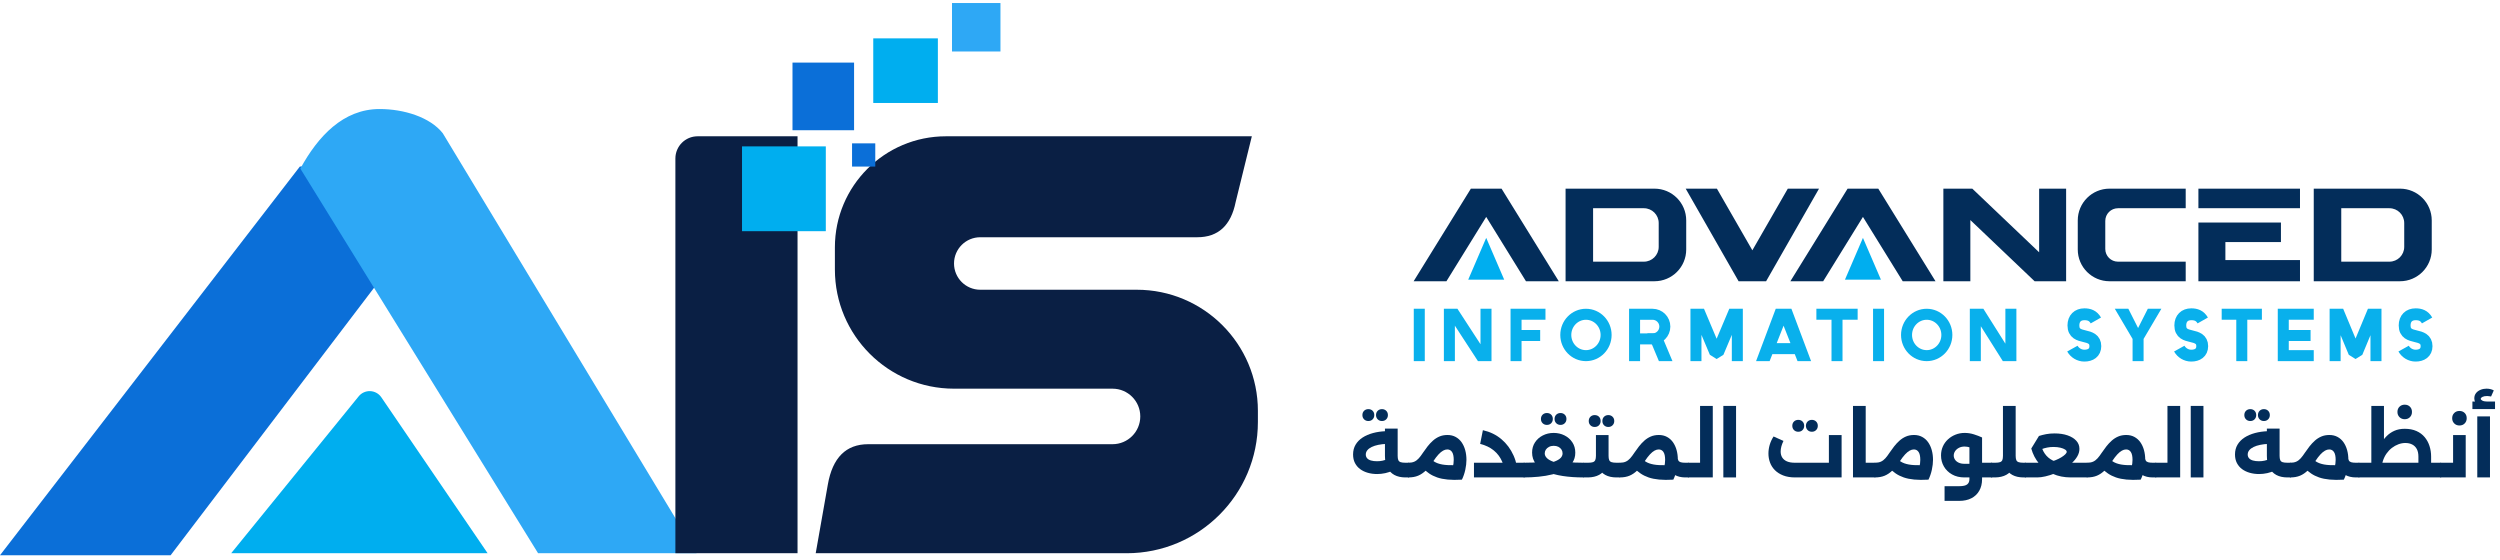
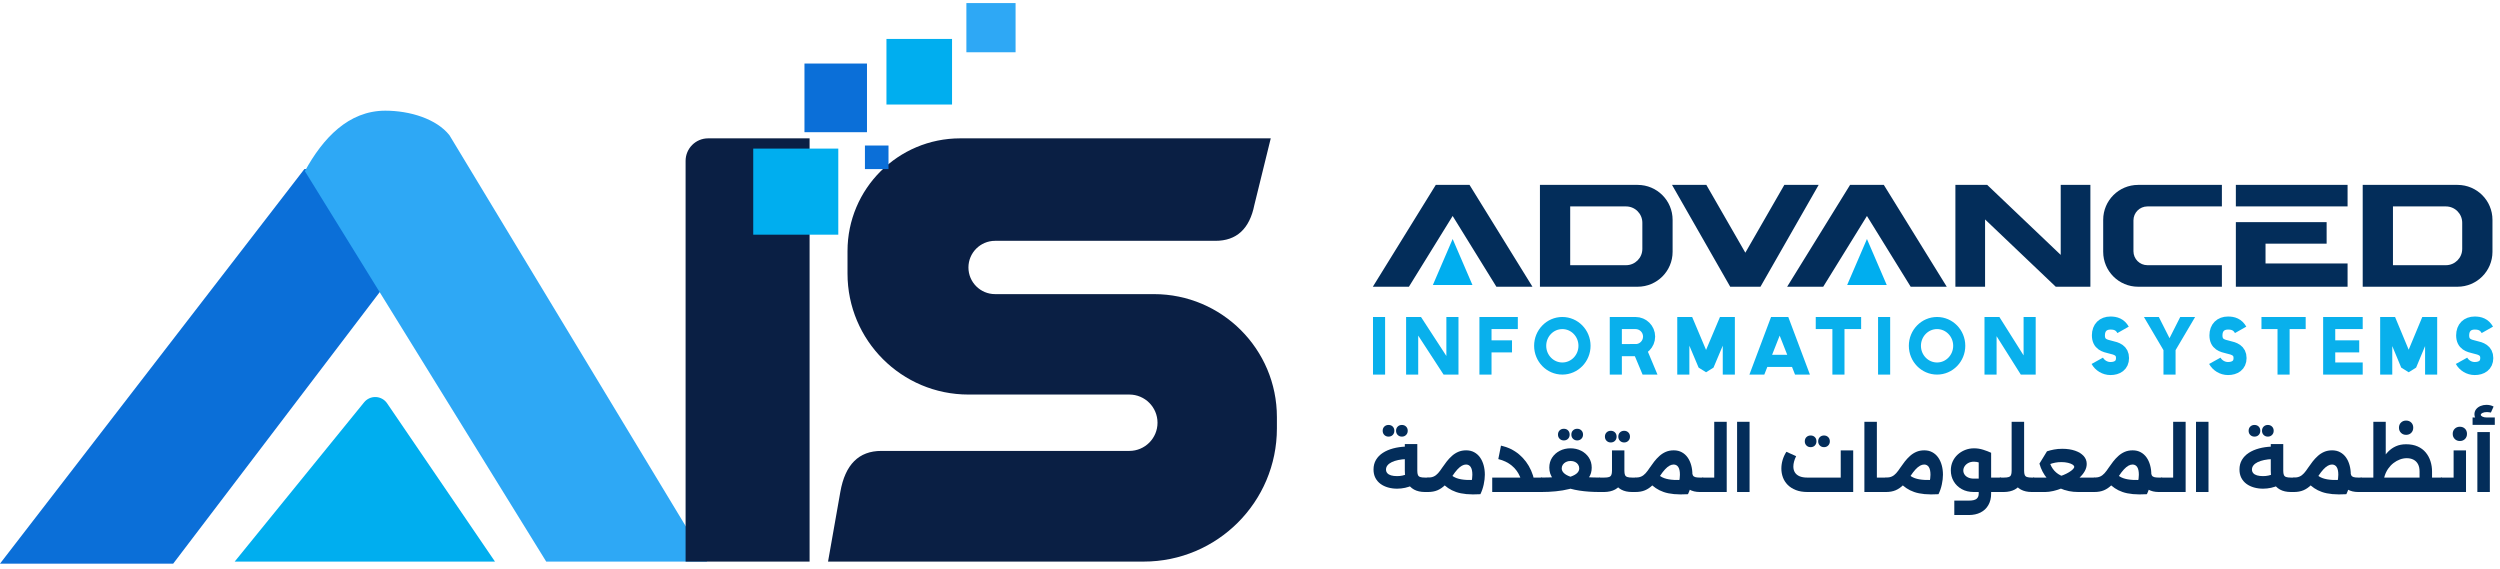
- <svg xmlns="http://www.w3.org/2000/svg" viewBox="0 0 987.4 221.0">
+ <svg xmlns="http://www.w3.org/2000/svg" viewBox="0 0 972.7 221.0">
  <g transform="translate(0 0.00)">
    <g transform="scale(0.39873) translate(-70 -40)">
      <path d="M70 590 L367 205 L480 200 L497.6 250 L239 590 Z" fill="#0B6FD8" />
      <path d="M299 588 L425.2 432.7 A14 14 0 0 1 447.7 433.5 L553 588 Z" fill="#00AEEF" />
      <path d="M367.5 207 C385 175 410 148 446 148 C470 148 496 156 508.6 172 L760 588 L603 588 Z" fill="#2EA8F5" />
      <path d="M739 197 A22 22 0 0 1 761 175 L860 175 L860 588 L739 588 Z" fill="#0A1F44" />
      <path d="M1007 175 L1310 175 L1294 240 Q1287 275 1256 275 L1041 275 A26 26 0 0 0 1041 327 L1196 327 A120 120 0 0 1 1316 447 L1316 458 A130 130 0 0 1 1186 588 L878 588 L890 520 Q897 480 930 480 L1172 480 A27.5 27.5 0 0 0 1172 425 L1015 425 A118 118 0 0 1 897 307 L897 285 A110 110 0 0 1 1007 175 Z" fill="#0A1F44" />
      <rect x="805" y="185" width="83" height="84" fill="#00AEEF" />
      <rect x="855" y="102" width="61" height="67" fill="#0B6FD8" />
      <rect x="935" y="78" width="64" height="64" fill="#00AEEF" />
      <rect x="1013" y="43" width="48" height="48" fill="#2EA8F5" />
      <rect x="914" y="182" width="23" height="23" fill="#0B6FD8" />
    </g>
-     <g transform="translate(534.41 74.51) scale(0.41796) translate(-29.19 -27.0)">
+     <g transform="translate(534.41 71.94) scale(0.45279) translate(-87.0 -27.0)">
      <path fill-rule="evenodd" d="M140.5 27 L169.5 27 L223.57 114.5 L192.57 114.5 L155 53.7 L117.42 114.5 L86.42 114.5 Z M230 27 L314 27 A30 30 0 0 1 344 57 L344 84.5 A30 30 0 0 1 314 114.5 L230 114.5 Z M256 45.5 L304 45.5 A14 14 0 0 1 318 59.5 L318 82 A14 14 0 0 1 304 96 L256 96 Z M343.5 27 L373 27 L406.5 85.26 L440 27 L469.5 27 L419.5 114.5 L393.5 114.5 Z M496.5 27 L525.5 27 L579.58 114.5 L548.58 114.5 L511 53.7 L473.43 114.5 L442.43 114.5 Z M587 27 L614.35 27 L677.5 87.14 L677.5 27 L703 27 L703 114.5 L673.23 114.5 L612.5 56.67 L612.5 114.5 L587 114.5 Z M816 27 L744 27 A30 30 0 0 0 714 57 L714 84.5 A30 30 0 0 0 744 114.5 L816 114.5 L816 96 L752 96 A12 12 0 0 1 740 84 L740 57.5 A12 12 0 0 1 752 45.5 L816 45.5 Z M828 27 L924 27 L924 45.5 L828 45.5 Z M828 59 L906 59 L906 77.5 L853.5 77.5 L853.5 94.5 L924 94.5 L924 114.5 L828 114.5 Z M937 27 L1018.5 27 A30 30 0 0 1 1048.5 57 L1048.5 84.5 A30 30 0 0 1 1018.5 114.5 L937 114.5 Z M963 45.5 L1008.5 45.5 A14 14 0 0 1 1022.5 59.5 L1022.5 82 A14 14 0 0 1 1008.5 96 L963 96 Z" fill="#032D5A" />
      <path d="M155 73.5 L172 113 L138 113 Z M511 73.5 L528 113 L494 113 Z" fill="#00AEEF" />
      <path d="M86.55 140.5 L96.95 140.5 L96.95 190 L86.55 190 Z M115 140.5 L125.4 140.5 L125.4 190 L115 190 Z M149.6 140.5 L160 140.5 L160 190 L149.6 190 Z M115 140.5 L127.8 140.5 L160 190 L147.2 190 Z M178 140.5 L188.4 140.5 L188.4 190 L178 190 Z M178 140.5 L211 140.5 L211 150.9 L178 150.9 Z M178 160.55 L206 160.55 L206 170.95 L178 170.95 Z M307.22 163.8 L320.02 163.8 L331 190 L318.2 190 Z M348 140.5 L358.4 140.5 L358.4 190 L348 190 Z M387.1 140.5 L397.5 140.5 L397.5 190 L387.1 190 Z M348 140.5 L360.8 140.5 L379.15 184 L366.35 184 Z M384.7 140.5 L397.5 140.5 L379.15 184 L366.35 184 Z M366.35 184 L379.15 184 L372.75 188 Z M428.6 140.5 L443.4 140.5 L462 190 L449.2 190 L436 156.5 L422.8 190 L410 190 Z M420.39 173 L451.61 173 L455.52 183.4 L416.48 183.4 Z M467 140.5 L506 140.5 L506 150.9 L467 150.9 Z M481.3 140.5 L491.7 140.5 L491.7 190 L481.3 190 Z M520.55 140.5 L530.95 140.5 L530.95 190 L520.55 190 Z M612 140.5 L622.4 140.5 L622.4 190 L612 190 Z M645.6 140.5 L656 140.5 L656 190 L645.6 190 Z M612 140.5 L624.8 140.5 L656 190 L643.2 190 Z M749 140.5 L761.8 140.5 L776.2 169 L765.8 169 Z M780.2 140.5 L793 140.5 L776.2 169 L765.8 169 Z M765.8 166 L776.2 166 L776.2 190 L765.8 190 Z M850 140.5 L888 140.5 L888 150.9 L850 150.9 Z M863.8 140.5 L874.2 140.5 L874.2 190 L863.8 190 Z M903 140.5 L913.4 140.5 L913.4 190 L903 190 Z M903 140.5 L937 140.5 L937 150.9 L903 150.9 Z M903 160.55 L934 160.55 L934 170.95 L903 170.95 Z M903 179.6 L937 179.6 L937 190 L903 190 Z M952 140.5 L962.4 140.5 L962.4 190 L952 190 Z M990.6 140.5 L1001 140.5 L1001 190 L990.6 190 Z M952 140.5 L964.8 140.5 L982.9 184 L970.1 184 Z M988.2 140.5 L1001 140.5 L982.9 184 L970.1 184 Z M970.1 184 L982.9 184 L976.5 188 Z" fill="#09B0EC" />
      <g fill="none" stroke="#09B0EC" stroke-width="10.4">
        <ellipse cx="249.25" cy="165.25" rx="19.05" ry="19.55" />
        <path d="M295.2 190 L295.2 145.7 L312.15 145.7 A11.65 11.65 0 0 1 312.15 169 L295.2 169" />
        <ellipse cx="571.25" cy="165.25" rx="19.05" ry="19.55" />
        <path d="M731.1 151.56 C728.44 146.87 724.59 145.7 720.25 145.7 C713.98 145.7 709.89 149.61 709.89 156.26 C709.89 164.08 715.43 165.25 720.25 166.42 C725.55 167.6 730.61 169.16 730.61 175.81 C730.61 182.06 726.03 184.8 720.25 184.8 C715.43 184.8 711.09 182.06 708.92 178.15" stroke-width="11.2" />
        <path d="M832.1 151.56 C829.44 146.87 825.59 145.7 821.25 145.7 C814.98 145.7 810.89 149.61 810.89 156.26 C810.89 164.08 816.43 165.25 821.25 166.42 C826.55 167.6 831.61 169.16 831.61 175.81 C831.61 182.06 827.03 184.8 821.25 184.8 C816.43 184.8 812.09 182.06 809.92 178.15" stroke-width="11.2" />
        <path d="M1044.1 151.56 C1041.44 146.87 1037.59 145.7 1033.25 145.7 C1026.98 145.7 1022.89 149.61 1022.89 156.26 C1022.89 164.08 1028.43 165.25 1033.25 166.42 C1038.55 167.6 1043.61 169.16 1043.61 175.81 C1043.61 182.06 1039.03 184.8 1033.25 184.8 C1028.43 184.8 1024.09 182.06 1021.92 178.15" stroke-width="11.2" />
      </g>
-       <g fill="#032D5A" transform="translate(29.190 216.000) scale(0.78033) translate(-104.000 -78.500)">
+       <g fill="#032D5A" transform="translate(87.000 216.000) scale(0.69673) translate(-104.000 -78.500)">
        <path d="M 24.828 -3.078 C 21.879 -3.078 19.078 -3.453 16.422 -4.203 C 13.773 -4.953 11.453 -6.062 9.453 -7.531 C 7.453 -9.008 5.875 -10.859 4.719 -13.078 C 3.57 -15.305 3 -17.895 3 -20.844 C 3 -24.195 3.758 -27.16 5.281 -29.734 C 6.812 -32.305 8.926 -34.469 11.625 -36.219 C 14.32 -37.969 17.484 -39.332 21.109 -40.312 C 24.734 -41.289 28.645 -41.852 32.844 -42 L 33.297 -30.453 C 30.598 -30.348 28.109 -30.055 25.828 -29.578 C 23.555 -29.109 21.57 -28.461 19.875 -27.641 C 18.176 -26.816 16.863 -25.828 15.938 -24.672 C 15.008 -23.523 14.547 -22.227 14.547 -20.781 C 14.547 -19.477 14.945 -18.363 15.75 -17.438 C 16.551 -16.508 17.723 -15.82 19.266 -15.375 C 20.816 -14.926 22.645 -14.703 24.75 -14.703 C 26.551 -14.703 28.238 -14.875 29.812 -15.219 C 31.383 -15.57 32.875 -16.07 34.281 -16.719 L 39.297 -6.297 C 37.098 -5.242 34.75 -4.441 32.25 -3.891 C 29.75 -3.348 27.273 -3.078 24.828 -3.078 Z M 50.625 0 C 46.625 0 43.234 -0.758 40.453 -2.281 C 37.68 -3.812 35.57 -6.035 34.125 -8.953 C 32.676 -11.879 31.953 -15.422 31.953 -19.578 L 31.953 -44.328 L 43.5 -44.328 L 43.5 -19.578 C 43.5 -17.973 43.688 -16.707 44.062 -15.781 C 44.438 -14.863 45.133 -14.227 46.156 -13.875 C 47.188 -13.52 48.676 -13.344 50.625 -13.344 L 53.406 -13.344 L 53.406 0 Z M 53.406 0 L 53.406 -13.344 C 53.852 -13.344 54.211 -12.742 54.484 -11.547 C 54.766 -10.348 54.906 -8.75 54.906 -6.75 C 54.906 -4.695 54.766 -3.055 54.484 -1.828 C 54.211 -0.609 53.852 0 53.406 0 Z M 29.25 -51.234 C 27.695 -51.234 26.406 -51.742 25.375 -52.766 C 24.352 -53.785 23.844 -55.07 23.844 -56.625 C 23.844 -58.227 24.352 -59.531 25.375 -60.531 C 26.406 -61.531 27.695 -62.031 29.25 -62.031 C 30.789 -62.031 32.07 -61.531 33.094 -60.531 C 34.125 -59.531 34.641 -58.227 34.641 -56.625 C 34.641 -55.07 34.125 -53.785 33.094 -52.766 C 32.07 -51.742 30.789 -51.234 29.25 -51.234 Z M 16.875 -51.234 C 15.32 -51.234 14.031 -51.742 13 -52.766 C 11.977 -53.785 11.469 -55.07 11.469 -56.625 C 11.469 -58.227 11.977 -59.531 13 -60.531 C 14.031 -61.531 15.32 -62.031 16.875 -62.031 C 18.469 -62.031 19.766 -61.531 20.766 -60.531 C 21.766 -59.531 22.266 -58.227 22.266 -56.625 C 22.266 -55.07 21.766 -53.785 20.766 -52.766 C 19.766 -51.742 18.469 -51.234 16.875 -51.234 Z M 16.875 -51.234 " transform="translate(100.000 186.000) scale(1.33333)" />
        <path d="M 0 0 L 0 -13.344 C 2.102 -13.344 3.891 -13.664 5.359 -14.312 C 6.836 -14.969 8.203 -15.992 9.453 -17.391 C 10.703 -18.797 12 -20.523 13.344 -22.578 C 14.594 -24.422 15.941 -26.281 17.391 -28.156 C 18.848 -30.031 20.453 -31.754 22.203 -33.328 C 23.953 -34.91 25.91 -36.176 28.078 -37.125 C 30.254 -38.07 32.719 -38.547 35.469 -38.547 C 38.27 -38.547 40.742 -37.957 42.891 -36.781 C 45.047 -35.613 46.848 -34.004 48.297 -31.953 C 49.742 -29.898 50.844 -27.508 51.594 -24.781 C 52.344 -22.062 52.719 -19.125 52.719 -15.969 C 52.719 -13.176 52.367 -10.164 51.672 -6.938 C 50.973 -3.707 49.945 -0.719 48.594 2.031 L 37.656 -2.781 C 38.801 -4.781 39.672 -6.906 40.266 -9.156 C 40.867 -11.406 41.172 -13.676 41.172 -15.969 C 41.172 -19.219 40.656 -21.602 39.625 -23.125 C 38.602 -24.656 37.172 -25.422 35.328 -25.422 C 34.078 -25.422 32.801 -25.055 31.5 -24.328 C 30.195 -23.609 28.82 -22.473 27.375 -20.922 C 25.926 -19.367 24.375 -17.344 22.719 -14.844 C 20.426 -11.395 18.164 -8.582 15.938 -6.406 C 13.707 -4.238 11.344 -2.629 8.844 -1.578 C 6.344 -0.523 3.395 0 0 0 Z M 48 -11.328 L 48.594 2.031 C 43.645 2.32 39.344 2.289 35.688 1.938 C 32.039 1.594 28.852 0.945 26.125 0 C 23.406 -0.945 20.984 -2.145 18.859 -3.594 C 16.734 -5.051 14.75 -6.727 12.906 -8.625 L 20.547 -16.719 C 22.242 -14.969 24.316 -13.656 26.766 -12.781 C 29.223 -11.906 32.176 -11.379 35.625 -11.203 C 39.07 -11.035 43.195 -11.078 48 -11.328 Z M 0 0 C -0.445 0 -0.805 -0.609 -1.078 -1.828 C -1.359 -3.055 -1.5 -4.695 -1.5 -6.75 C -1.5 -8.75 -1.359 -10.348 -1.078 -11.547 C -0.805 -12.742 -0.445 -13.344 0 -13.344 Z M 0 0 " transform="translate(171.000 186.000) scale(1.33333)" />
        <path d="M 33.828 0 L 33.828 -13.344 L 48.219 -13.344 L 48.219 0 Z M 48.219 0 L 48.219 -13.344 C 48.676 -13.344 49.039 -12.742 49.312 -11.547 C 49.582 -10.348 49.719 -8.75 49.719 -6.75 C 49.719 -4.695 49.582 -3.055 49.312 -1.828 C 49.039 -0.609 48.676 0 48.219 0 Z M 30.969 0 C 30.926 -5.301 30.016 -10.023 28.234 -14.172 C 26.461 -18.328 23.891 -21.781 20.516 -24.531 C 17.141 -27.281 13.023 -29.254 8.172 -30.453 L 10.656 -42.906 C 17.156 -41.445 22.766 -38.719 27.484 -34.719 C 32.211 -30.719 35.891 -25.77 38.516 -19.875 C 41.141 -13.977 42.477 -7.352 42.531 0 Z M 2.547 0 L 2.547 -13.344 L 38.625 -13.344 L 38.625 0 Z M 2.547 0 " transform="translate(247.000 186.000) scale(1.33333)" />
        <path d="M 0 0 L 0 -13.344 C 2.75 -13.344 5.336 -13.395 7.766 -13.5 C 10.191 -13.602 12.453 -13.727 14.547 -13.875 C 14.848 -13.926 15.148 -13.785 15.453 -13.453 C 15.754 -13.129 16.051 -12.816 16.344 -12.516 C 16.645 -12.223 16.922 -12.078 17.172 -12.078 C 21.367 -12.629 24.781 -13.379 27.406 -14.328 C 30.031 -15.273 31.957 -16.375 33.188 -17.625 C 34.414 -18.875 35.031 -20.273 35.031 -21.828 C 35.031 -23.129 34.691 -24.301 34.016 -25.344 C 33.336 -26.395 32.398 -27.219 31.203 -27.812 C 30.004 -28.414 28.602 -28.719 27 -28.719 C 25.395 -28.719 23.969 -28.395 22.719 -27.75 C 21.469 -27.102 20.504 -26.266 19.828 -25.234 C 19.16 -24.211 18.828 -23.078 18.828 -21.828 C 18.828 -20.328 19.461 -18.926 20.734 -17.625 C 22.016 -16.32 24.016 -15.18 26.734 -14.203 C 29.461 -13.234 33 -12.5 37.344 -12 C 37.645 -11.945 37.93 -12.082 38.203 -12.406 C 38.484 -12.738 38.773 -13.078 39.078 -13.422 C 39.379 -13.773 39.676 -13.926 39.969 -13.875 C 41.969 -13.727 44.117 -13.602 46.422 -13.5 C 48.723 -13.395 51.195 -13.344 53.844 -13.344 L 53.844 0 C 47.051 0 40.816 -0.438 35.141 -1.312 C 29.461 -2.188 24.547 -3.535 20.391 -5.359 C 16.242 -7.18 13.031 -9.52 10.75 -12.375 C 8.477 -15.227 7.344 -18.629 7.344 -22.578 C 7.344 -26.078 8.219 -29.16 9.969 -31.828 C 11.719 -34.504 14.082 -36.602 17.062 -38.125 C 20.039 -39.656 23.328 -40.422 26.922 -40.422 C 30.523 -40.422 33.812 -39.672 36.781 -38.172 C 39.758 -36.672 42.133 -34.57 43.906 -31.875 C 45.688 -29.176 46.578 -26.051 46.578 -22.5 C 46.578 -18.945 45.676 -15.883 43.875 -13.312 C 42.07 -10.738 39.617 -8.586 36.516 -6.859 C 33.422 -5.141 29.875 -3.781 25.875 -2.781 C 21.875 -1.781 17.66 -1.066 13.234 -0.641 C 8.805 -0.211 4.395 0 0 0 Z M 53.844 0 L 53.844 -13.344 C 54.301 -13.344 54.664 -12.742 54.938 -11.547 C 55.207 -10.348 55.344 -8.75 55.344 -6.75 C 55.344 -4.695 55.207 -3.055 54.938 -1.828 C 54.664 -0.609 54.301 0 53.844 0 Z M 0 0 C -0.445 0 -0.805 -0.609 -1.078 -1.828 C -1.359 -3.055 -1.5 -4.695 -1.5 -6.75 C -1.5 -8.75 -1.359 -10.348 -1.078 -11.547 C -0.805 -12.742 -0.445 -13.344 0 -13.344 Z M 33.156 -47.703 C 31.602 -47.703 30.312 -48.211 29.281 -49.234 C 28.258 -50.254 27.75 -51.539 27.75 -53.094 C 27.75 -54.695 28.258 -56 29.281 -57 C 30.312 -58 31.602 -58.5 33.156 -58.5 C 34.695 -58.5 35.977 -58 37 -57 C 38.031 -56 38.547 -54.695 38.547 -53.094 C 38.547 -51.539 38.031 -50.254 37 -49.234 C 35.977 -48.211 34.695 -47.703 33.156 -47.703 Z M 20.781 -47.703 C 19.227 -47.703 17.938 -48.211 16.906 -49.234 C 15.883 -50.254 15.375 -51.539 15.375 -53.094 C 15.375 -54.695 15.883 -56 16.906 -57 C 17.938 -58 19.227 -58.5 20.781 -58.5 C 22.375 -58.5 23.672 -58 24.672 -57 C 25.672 -56 26.172 -54.695 26.172 -53.094 C 26.172 -51.539 25.672 -50.254 24.672 -49.234 C 23.672 -48.211 22.375 -47.703 20.781 -47.703 Z M 20.781 -47.703 " transform="translate(311.000 186.000) scale(1.33333)" />
        <path d="M 0 0 L 0 -13.344 L 4.125 -13.344 C 6.125 -13.344 7.625 -13.52 8.625 -13.875 C 9.625 -14.227 10.32 -14.863 10.719 -15.781 C 11.125 -16.707 11.328 -17.973 11.328 -19.578 L 11.328 -38.469 L 22.797 -38.469 L 22.797 -19.578 C 22.797 -15.422 22.07 -11.895 20.625 -9 C 19.176 -6.102 17.062 -3.891 14.281 -2.359 C 11.508 -0.836 8.125 -0.051 4.125 0 Z M 30 0 C 25.945 0 22.547 -0.758 19.797 -2.281 C 17.047 -3.812 14.945 -6.035 13.5 -8.953 C 12.051 -11.879 11.328 -15.422 11.328 -19.578 L 22.797 -19.578 C 22.797 -17.973 22.984 -16.707 23.359 -15.781 C 23.734 -14.863 24.445 -14.227 25.5 -13.875 C 26.551 -13.52 28.051 -13.344 30 -13.344 L 32.703 -13.344 L 32.703 0 Z M 32.703 0 L 32.703 -13.344 C 33.148 -13.344 33.508 -12.742 33.781 -11.547 C 34.062 -10.348 34.203 -8.75 34.203 -6.75 C 34.203 -4.695 34.062 -3.055 33.781 -1.828 C 33.508 -0.609 33.148 0 32.703 0 Z M 0 0 C -0.445 0 -0.805 -0.609 -1.078 -1.828 C -1.359 -3.055 -1.5 -4.695 -1.5 -6.75 C -1.5 -8.75 -1.359 -10.348 -1.078 -11.547 C -0.805 -12.742 -0.445 -13.344 0 -13.344 Z M 22.578 -45.828 C 21.023 -45.828 19.734 -46.336 18.703 -47.359 C 17.68 -48.379 17.172 -49.664 17.172 -51.219 C 17.172 -52.82 17.68 -54.125 18.703 -55.125 C 19.734 -56.125 21.023 -56.625 22.578 -56.625 C 24.117 -56.625 25.398 -56.125 26.422 -55.125 C 27.453 -54.125 27.969 -52.82 27.969 -51.219 C 27.969 -49.664 27.453 -48.379 26.422 -47.359 C 25.398 -46.336 24.117 -45.828 22.578 -45.828 Z M 10.203 -45.828 C 8.648 -45.828 7.359 -46.336 6.328 -47.359 C 5.305 -48.379 4.797 -49.664 4.797 -51.219 C 4.797 -52.82 5.305 -54.125 6.328 -55.125 C 7.359 -56.125 8.648 -56.625 10.203 -56.625 C 11.797 -56.625 13.094 -56.125 14.094 -55.125 C 15.094 -54.125 15.594 -52.82 15.594 -51.219 C 15.594 -49.664 15.094 -48.379 14.094 -47.359 C 13.094 -46.336 11.797 -45.828 10.203 -45.828 Z M 10.203 -45.828 " transform="translate(383.000 186.000) scale(1.33333)" />
        <path d="M 59.547 0 C 55.797 0 52.582 -0.758 49.906 -2.281 C 47.238 -3.812 45.191 -6.035 43.766 -8.953 C 42.336 -11.879 41.625 -15.422 41.625 -19.578 L 41.625 -21.078 L 51.906 -20.406 L 52.422 -18.672 C 52.523 -17.273 52.773 -16.188 53.172 -15.406 C 53.578 -14.633 54.289 -14.098 55.312 -13.797 C 56.332 -13.492 57.742 -13.344 59.547 -13.344 L 62.328 -13.344 L 62.328 0 Z M 0 0 C -0.445 0 -0.805 -0.609 -1.078 -1.828 C -1.359 -3.055 -1.5 -4.695 -1.5 -6.75 C -1.5 -8.75 -1.359 -10.348 -1.078 -11.547 C -0.805 -12.742 -0.445 -13.344 0 -13.344 Z M 0 0 L 0 -13.344 C 2.102 -13.344 3.891 -13.664 5.359 -14.312 C 6.836 -14.969 8.203 -15.992 9.453 -17.391 C 10.703 -18.797 12 -20.523 13.344 -22.578 C 14.594 -24.422 15.941 -26.281 17.391 -28.156 C 18.848 -30.031 20.453 -31.754 22.203 -33.328 C 23.953 -34.91 25.91 -36.176 28.078 -37.125 C 30.254 -38.07 32.719 -38.547 35.469 -38.547 C 38.27 -38.547 40.742 -37.957 42.891 -36.781 C 45.047 -35.613 46.848 -34.004 48.297 -31.953 C 49.742 -29.898 50.844 -27.508 51.594 -24.781 C 52.344 -22.062 52.719 -19.125 52.719 -15.969 C 52.719 -13.176 52.367 -10.164 51.672 -6.938 C 50.973 -3.707 49.945 -0.719 48.594 2.031 L 37.656 -2.781 C 38.801 -4.781 39.672 -6.906 40.266 -9.156 C 40.867 -11.406 41.172 -13.676 41.172 -15.969 C 41.172 -19.219 40.656 -21.602 39.625 -23.125 C 38.602 -24.656 37.172 -25.422 35.328 -25.422 C 34.078 -25.422 32.801 -25.055 31.5 -24.328 C 30.195 -23.609 28.82 -22.473 27.375 -20.922 C 25.926 -19.367 24.375 -17.344 22.719 -14.844 C 20.426 -11.395 18.164 -8.582 15.938 -6.406 C 13.707 -4.238 11.344 -2.629 8.844 -1.578 C 6.344 -0.523 3.395 0 0 0 Z M 48 -11.328 L 48.594 2.031 C 43.645 2.32 39.344 2.289 35.688 1.938 C 32.039 1.594 28.852 0.945 26.125 0 C 23.406 -0.945 20.984 -2.145 18.859 -3.594 C 16.734 -5.051 14.75 -6.727 12.906 -8.625 L 20.547 -16.719 C 22.242 -14.969 24.316 -13.656 26.766 -12.781 C 29.223 -11.906 32.176 -11.379 35.625 -11.203 C 39.07 -11.035 43.195 -11.078 48 -11.328 Z M 62.328 0 L 62.328 -13.344 C 62.773 -13.344 63.133 -12.742 63.406 -11.547 C 63.688 -10.348 63.828 -8.75 63.828 -6.75 C 63.828 -4.695 63.688 -3.055 63.406 -1.828 C 63.133 -0.609 62.773 0 62.328 0 Z M 62.328 0 " transform="translate(427.000 186.000) scale(1.33333)" />
        <path d="M 0 0 L 0 -13.344 L 10.656 -13.344 L 10.656 -64.953 L 22.203 -64.953 L 22.203 0 Z M 0 0 C -0.445 0 -0.805 -0.609 -1.078 -1.828 C -1.359 -3.055 -1.5 -4.695 -1.5 -6.75 C -1.5 -8.75 -1.359 -10.348 -1.078 -11.547 C -0.805 -12.742 -0.445 -13.344 0 -13.344 Z M 0 0 " transform="translate(510.000 186.000) scale(1.33333)" />
        <path d="M 5.547 0 L 5.547 -64.953 L 17.094 -64.953 L 17.094 0 Z M 5.547 0 " transform="translate(545.000 186.000) scale(1.33333)" />
        <path d="M 27.969 0 C 23.82 0 20.223 -0.598 17.172 -1.797 C 14.117 -2.992 11.594 -4.602 9.594 -6.625 C 7.594 -8.656 6.117 -10.969 5.172 -13.562 C 4.223 -16.164 3.75 -18.867 3.75 -21.672 C 3.75 -24.328 4.133 -26.977 4.906 -29.625 C 5.688 -32.27 6.852 -34.797 8.406 -37.203 L 17.406 -33.156 C 16.551 -31.406 15.91 -29.727 15.484 -28.125 C 15.055 -26.52 14.844 -24.992 14.844 -23.547 C 14.844 -21.453 15.316 -19.641 16.266 -18.109 C 17.223 -16.586 18.648 -15.41 20.547 -14.578 C 22.453 -13.754 24.852 -13.344 27.75 -13.344 L 58.656 -13.344 L 58.656 -38.469 L 70.203 -38.469 L 70.203 0 Z M 43.203 -41.484 C 41.648 -41.484 40.359 -41.992 39.328 -43.016 C 38.305 -44.035 37.797 -45.32 37.797 -46.875 C 37.797 -48.477 38.305 -49.781 39.328 -50.781 C 40.359 -51.781 41.648 -52.281 43.203 -52.281 C 44.742 -52.281 46.023 -51.781 47.047 -50.781 C 48.078 -49.781 48.594 -48.477 48.594 -46.875 C 48.594 -45.32 48.078 -44.035 47.047 -43.016 C 46.023 -41.992 44.742 -41.484 43.203 -41.484 Z M 30.828 -41.484 C 29.273 -41.484 27.984 -41.992 26.953 -43.016 C 25.93 -44.035 25.422 -45.32 25.422 -46.875 C 25.422 -48.477 25.93 -49.781 26.953 -50.781 C 27.984 -51.781 29.273 -52.281 30.828 -52.281 C 32.422 -52.281 33.719 -51.781 34.719 -50.781 C 35.719 -49.781 36.219 -48.477 36.219 -46.875 C 36.219 -45.32 35.719 -44.035 34.719 -43.016 C 33.719 -41.992 32.422 -41.484 30.828 -41.484 Z M 30.828 -41.484 " transform="translate(602.000 186.000) scale(1.33333)" />
        <path d="M 16.656 0 L 16.656 -13.344 L 25.422 -13.344 L 25.422 0 Z M 5.547 0 L 5.547 -64.953 L 17.094 -64.953 L 17.094 0 Z M 25.422 0 L 25.422 -13.344 C 25.867 -13.344 26.227 -12.742 26.5 -11.547 C 26.781 -10.348 26.922 -8.75 26.922 -6.75 C 26.922 -4.695 26.781 -3.055 26.5 -1.828 C 26.227 -0.609 25.867 0 25.422 0 Z M 25.422 0 " transform="translate(702.000 186.000) scale(1.33333)" />
        <path d="M 0 0 L 0 -13.344 C 2.102 -13.344 3.891 -13.664 5.359 -14.312 C 6.836 -14.969 8.203 -15.992 9.453 -17.391 C 10.703 -18.797 12 -20.523 13.344 -22.578 C 14.594 -24.422 15.941 -26.281 17.391 -28.156 C 18.848 -30.031 20.453 -31.754 22.203 -33.328 C 23.953 -34.91 25.91 -36.176 28.078 -37.125 C 30.254 -38.07 32.719 -38.547 35.469 -38.547 C 38.27 -38.547 40.742 -37.957 42.891 -36.781 C 45.047 -35.613 46.848 -34.004 48.297 -31.953 C 49.742 -29.898 50.844 -27.508 51.594 -24.781 C 52.344 -22.062 52.719 -19.125 52.719 -15.969 C 52.719 -13.176 52.367 -10.164 51.672 -6.938 C 50.973 -3.707 49.945 -0.719 48.594 2.031 L 37.656 -2.781 C 38.801 -4.781 39.672 -6.906 40.266 -9.156 C 40.867 -11.406 41.172 -13.676 41.172 -15.969 C 41.172 -19.219 40.656 -21.602 39.625 -23.125 C 38.602 -24.656 37.172 -25.422 35.328 -25.422 C 34.078 -25.422 32.801 -25.055 31.5 -24.328 C 30.195 -23.609 28.82 -22.473 27.375 -20.922 C 25.926 -19.367 24.375 -17.344 22.719 -14.844 C 20.426 -11.395 18.164 -8.582 15.938 -6.406 C 13.707 -4.238 11.344 -2.629 8.844 -1.578 C 6.344 -0.523 3.395 0 0 0 Z M 48 -11.328 L 48.594 2.031 C 43.645 2.32 39.344 2.289 35.688 1.938 C 32.039 1.594 28.852 0.945 26.125 0 C 23.406 -0.945 20.984 -2.145 18.859 -3.594 C 16.734 -5.051 14.75 -6.727 12.906 -8.625 L 20.547 -16.719 C 22.242 -14.969 24.316 -13.656 26.766 -12.781 C 29.223 -11.906 32.176 -11.379 35.625 -11.203 C 39.07 -11.035 43.195 -11.078 48 -11.328 Z M 0 0 C -0.445 0 -0.805 -0.609 -1.078 -1.828 C -1.359 -3.055 -1.5 -4.695 -1.5 -6.75 C -1.5 -8.75 -1.359 -10.348 -1.078 -11.547 C -0.805 -12.742 -0.445 -13.344 0 -13.344 Z M 0 0 " transform="translate(736.000 186.000) scale(1.33333)" />
        <path d="M 37.719 0 L 37.719 -13.344 L 49.047 -13.344 L 49.047 0 Z M 49.047 0 L 49.047 -13.344 C 49.492 -13.344 49.852 -12.742 50.125 -11.547 C 50.406 -10.348 50.547 -8.75 50.547 -6.75 C 50.547 -4.695 50.406 -3.055 50.125 -1.828 C 49.852 -0.609 49.492 0 49.047 0 Z M 6.219 21.297 L 6.219 7.953 L 19.578 7.953 C 23.023 7.953 25.422 7.41 26.766 6.328 C 28.117 5.254 28.797 3.672 28.797 1.578 L 28.797 -36.297 L 40.281 -36.297 L 40.281 1.578 C 40.281 5.629 39.426 9.141 37.719 12.109 C 36.02 15.086 33.617 17.363 30.516 18.938 C 27.422 20.508 23.773 21.297 19.578 21.297 Z M 24.297 0 C 19.992 0 16.242 -0.898 13.047 -2.703 C 9.848 -4.504 7.375 -6.914 5.625 -9.938 C 3.875 -12.957 3 -16.297 3 -19.953 C 3 -22.898 3.547 -25.609 4.641 -28.078 C 5.742 -30.555 7.281 -32.707 9.25 -34.531 C 11.227 -36.363 13.52 -37.801 16.125 -38.844 C 18.727 -39.895 21.504 -40.422 24.453 -40.422 C 27.348 -40.422 30.172 -39.984 32.922 -39.109 C 35.672 -38.234 38.125 -37.297 40.281 -36.297 L 35.547 -24.453 C 31.348 -26.848 27.648 -28.047 24.453 -28.047 C 22.453 -28.047 20.711 -27.656 19.234 -26.875 C 17.766 -26.102 16.613 -25.094 15.781 -23.844 C 14.957 -22.594 14.547 -21.27 14.547 -19.875 C 14.547 -18.57 14.922 -17.344 15.672 -16.188 C 16.422 -15.039 17.531 -14.117 19 -13.422 C 20.477 -12.723 22.242 -12.375 24.297 -12.375 L 36.219 -12.375 L 36.219 0 Z M 24.297 0 " transform="translate(812.000 186.000) scale(1.33333)" />
        <path d="M 0 0 L 0 -13.344 L 3.375 -13.344 C 5.32 -13.344 6.805 -13.52 7.828 -13.875 C 8.859 -14.227 9.562 -14.863 9.938 -15.781 C 10.312 -16.707 10.5 -17.973 10.5 -19.578 L 10.5 -64.953 L 22.047 -64.953 L 22.047 -19.578 C 22.047 -15.422 21.32 -11.895 19.875 -9 C 18.426 -6.102 16.312 -3.891 13.531 -2.359 C 10.758 -0.836 7.375 -0.051 3.375 0 Z M 29.172 0 C 25.172 0 21.781 -0.758 19 -2.281 C 16.227 -3.812 14.117 -6.035 12.672 -8.953 C 11.223 -11.879 10.5 -15.422 10.5 -19.578 L 22.047 -19.578 C 22.047 -17.973 22.234 -16.707 22.609 -15.781 C 22.984 -14.863 23.68 -14.227 24.703 -13.875 C 25.734 -13.52 27.223 -13.344 29.172 -13.344 L 30.906 -13.344 L 30.906 0 Z M 30.906 0 L 30.906 -13.344 C 31.406 -13.344 31.781 -12.742 32.031 -11.547 C 32.281 -10.348 32.406 -8.75 32.406 -6.75 C 32.406 -4.695 32.281 -3.055 32.031 -1.828 C 31.781 -0.609 31.406 0 30.906 0 Z M 0 0 C -0.445 0 -0.805 -0.609 -1.078 -1.828 C -1.359 -3.055 -1.5 -4.695 -1.5 -6.75 C -1.5 -8.75 -1.359 -10.348 -1.078 -11.547 C -0.805 -12.742 -0.445 -13.344 0 -13.344 Z M 0 0 " transform="translate(877.000 186.000) scale(1.33333)" />
        <path d="M 0 0 L 0 -13.344 L 17.328 -13.344 C 18.922 -13.344 20.629 -13.566 22.453 -14.016 C 24.285 -14.473 26.098 -15.078 27.891 -15.828 C 29.691 -16.578 31.332 -17.398 32.812 -18.297 C 34.289 -19.203 35.469 -20.094 36.344 -20.969 C 37.219 -21.844 37.656 -22.602 37.656 -23.25 C 37.656 -24 37.156 -24.695 36.156 -25.344 C 35.156 -26 33.738 -26.551 31.906 -27 C 30.082 -27.445 28 -27.672 25.656 -27.672 C 23.656 -27.672 21.766 -27.492 19.984 -27.141 C 18.211 -26.797 16.398 -26.273 14.547 -25.578 L 12.156 -22.875 L 5.469 -26.25 L 12.453 -37.656 C 14.453 -38.301 16.613 -38.848 18.938 -39.297 C 21.258 -39.742 23.82 -39.969 26.625 -39.969 C 31.125 -39.969 35.062 -39.379 38.438 -38.203 C 41.812 -37.035 44.445 -35.41 46.344 -33.328 C 48.25 -31.254 49.203 -28.797 49.203 -25.953 C 49.203 -23.598 48.562 -21.32 47.281 -19.125 C 46.008 -16.926 44.312 -14.875 42.188 -12.969 C 40.062 -11.07 37.648 -9.32 34.953 -7.719 C 32.254 -6.125 29.477 -4.75 26.625 -3.594 C 23.77 -2.445 20.977 -1.562 18.25 -0.938 C 15.531 -0.312 13.07 0 10.875 0 Z M 41.406 0 C 35.352 0 29.891 -1.086 25.016 -3.266 C 20.141 -5.441 16.023 -8.504 12.672 -12.453 C 9.328 -16.398 6.926 -21 5.469 -26.25 L 14.172 -30.672 C 14.773 -27.172 15.988 -24.117 17.812 -21.516 C 19.633 -18.922 21.969 -16.91 24.812 -15.484 C 27.664 -14.055 30.82 -13.344 34.281 -13.344 L 56.094 -13.344 L 56.094 0 Z M 56.094 0 L 56.094 -13.344 C 56.551 -13.344 56.914 -12.742 57.188 -11.547 C 57.457 -10.348 57.594 -8.75 57.594 -6.75 C 57.594 -4.695 57.457 -3.055 57.188 -1.828 C 56.914 -0.609 56.551 0 56.094 0 Z M 0 0 C -0.445 0 -0.805 -0.609 -1.078 -1.828 C -1.359 -3.055 -1.5 -4.695 -1.5 -6.75 C -1.5 -8.75 -1.359 -10.348 -1.078 -11.547 C -0.805 -12.742 -0.445 -13.344 0 -13.344 Z M 0 0 " transform="translate(918.000 186.000) scale(1.33333)" />
        <path d="M 59.547 0 C 55.797 0 52.582 -0.758 49.906 -2.281 C 47.238 -3.812 45.191 -6.035 43.766 -8.953 C 42.336 -11.879 41.625 -15.422 41.625 -19.578 L 41.625 -21.078 L 51.906 -20.406 L 52.422 -18.672 C 52.523 -17.273 52.773 -16.188 53.172 -15.406 C 53.578 -14.633 54.289 -14.098 55.312 -13.797 C 56.332 -13.492 57.742 -13.344 59.547 -13.344 L 62.328 -13.344 L 62.328 0 Z M 0 0 C -0.445 0 -0.805 -0.609 -1.078 -1.828 C -1.359 -3.055 -1.5 -4.695 -1.5 -6.75 C -1.5 -8.75 -1.359 -10.348 -1.078 -11.547 C -0.805 -12.742 -0.445 -13.344 0 -13.344 Z M 0 0 L 0 -13.344 C 2.102 -13.344 3.891 -13.664 5.359 -14.312 C 6.836 -14.969 8.203 -15.992 9.453 -17.391 C 10.703 -18.797 12 -20.523 13.344 -22.578 C 14.594 -24.422 15.941 -26.281 17.391 -28.156 C 18.848 -30.031 20.453 -31.754 22.203 -33.328 C 23.953 -34.91 25.91 -36.176 28.078 -37.125 C 30.254 -38.07 32.719 -38.547 35.469 -38.547 C 38.27 -38.547 40.742 -37.957 42.891 -36.781 C 45.047 -35.613 46.848 -34.004 48.297 -31.953 C 49.742 -29.898 50.844 -27.508 51.594 -24.781 C 52.344 -22.062 52.719 -19.125 52.719 -15.969 C 52.719 -13.176 52.367 -10.164 51.672 -6.938 C 50.973 -3.707 49.945 -0.719 48.594 2.031 L 37.656 -2.781 C 38.801 -4.781 39.672 -6.906 40.266 -9.156 C 40.867 -11.406 41.172 -13.676 41.172 -15.969 C 41.172 -19.219 40.656 -21.602 39.625 -23.125 C 38.602 -24.656 37.172 -25.422 35.328 -25.422 C 34.078 -25.422 32.801 -25.055 31.5 -24.328 C 30.195 -23.609 28.82 -22.473 27.375 -20.922 C 25.926 -19.367 24.375 -17.344 22.719 -14.844 C 20.426 -11.395 18.164 -8.582 15.938 -6.406 C 13.707 -4.238 11.344 -2.629 8.844 -1.578 C 6.344 -0.523 3.395 0 0 0 Z M 48 -11.328 L 48.594 2.031 C 43.645 2.32 39.344 2.289 35.688 1.938 C 32.039 1.594 28.852 0.945 26.125 0 C 23.406 -0.945 20.984 -2.145 18.859 -3.594 C 16.734 -5.051 14.75 -6.727 12.906 -8.625 L 20.547 -16.719 C 22.242 -14.969 24.316 -13.656 26.766 -12.781 C 29.223 -11.906 32.176 -11.379 35.625 -11.203 C 39.07 -11.035 43.195 -11.078 48 -11.328 Z M 62.328 0 L 62.328 -13.344 C 62.773 -13.344 63.133 -12.742 63.406 -11.547 C 63.688 -10.348 63.828 -8.75 63.828 -6.75 C 63.828 -4.695 63.688 -3.055 63.406 -1.828 C 63.133 -0.609 62.773 0 62.328 0 Z M 62.328 0 " transform="translate(993.000 186.000) scale(1.33333)" />
        <path d="M 0 0 L 0 -13.344 L 10.656 -13.344 L 10.656 -64.953 L 22.203 -64.953 L 22.203 0 Z M 0 0 C -0.445 0 -0.805 -0.609 -1.078 -1.828 C -1.359 -3.055 -1.5 -4.695 -1.5 -6.75 C -1.5 -8.75 -1.359 -10.348 -1.078 -11.547 C -0.805 -12.742 -0.445 -13.344 0 -13.344 Z M 0 0 " transform="translate(1076.000 186.000) scale(1.33333)" />
        <path d="M 5.547 0 L 5.547 -64.953 L 17.094 -64.953 L 17.094 0 Z M 5.547 0 " transform="translate(1111.000 186.000) scale(1.33333)" />
        <path d="M 24.828 -3.078 C 21.879 -3.078 19.078 -3.453 16.422 -4.203 C 13.773 -4.953 11.453 -6.062 9.453 -7.531 C 7.453 -9.008 5.875 -10.859 4.719 -13.078 C 3.57 -15.305 3 -17.895 3 -20.844 C 3 -24.195 3.758 -27.16 5.281 -29.734 C 6.812 -32.305 8.926 -34.469 11.625 -36.219 C 14.32 -37.969 17.484 -39.332 21.109 -40.312 C 24.734 -41.289 28.645 -41.852 32.844 -42 L 33.297 -30.453 C 30.598 -30.348 28.109 -30.055 25.828 -29.578 C 23.555 -29.109 21.57 -28.461 19.875 -27.641 C 18.176 -26.816 16.863 -25.828 15.938 -24.672 C 15.008 -23.523 14.547 -22.227 14.547 -20.781 C 14.547 -19.477 14.945 -18.363 15.75 -17.438 C 16.551 -16.508 17.723 -15.82 19.266 -15.375 C 20.816 -14.926 22.645 -14.703 24.75 -14.703 C 26.551 -14.703 28.238 -14.875 29.812 -15.219 C 31.383 -15.57 32.875 -16.07 34.281 -16.719 L 39.297 -6.297 C 37.098 -5.242 34.75 -4.441 32.25 -3.891 C 29.75 -3.348 27.273 -3.078 24.828 -3.078 Z M 50.625 0 C 46.625 0 43.234 -0.758 40.453 -2.281 C 37.68 -3.812 35.57 -6.035 34.125 -8.953 C 32.676 -11.879 31.953 -15.422 31.953 -19.578 L 31.953 -44.328 L 43.5 -44.328 L 43.5 -19.578 C 43.5 -17.973 43.688 -16.707 44.062 -15.781 C 44.438 -14.863 45.133 -14.227 46.156 -13.875 C 47.188 -13.52 48.676 -13.344 50.625 -13.344 L 53.406 -13.344 L 53.406 0 Z M 53.406 0 L 53.406 -13.344 C 53.852 -13.344 54.211 -12.742 54.484 -11.547 C 54.766 -10.348 54.906 -8.75 54.906 -6.75 C 54.906 -4.695 54.766 -3.055 54.484 -1.828 C 54.211 -0.609 53.852 0 53.406 0 Z M 29.25 -51.234 C 27.695 -51.234 26.406 -51.742 25.375 -52.766 C 24.352 -53.785 23.844 -55.07 23.844 -56.625 C 23.844 -58.227 24.352 -59.531 25.375 -60.531 C 26.406 -61.531 27.695 -62.031 29.25 -62.031 C 30.789 -62.031 32.07 -61.531 33.094 -60.531 C 34.125 -59.531 34.641 -58.227 34.641 -56.625 C 34.641 -55.07 34.125 -53.785 33.094 -52.766 C 32.07 -51.742 30.789 -51.234 29.25 -51.234 Z M 16.875 -51.234 C 15.32 -51.234 14.031 -51.742 13 -52.766 C 11.977 -53.785 11.469 -55.07 11.469 -56.625 C 11.469 -58.227 11.977 -59.531 13 -60.531 C 14.031 -61.531 15.32 -62.031 16.875 -62.031 C 18.469 -62.031 19.766 -61.531 20.766 -60.531 C 21.766 -59.531 22.266 -58.227 22.266 -56.625 C 22.266 -55.07 21.766 -53.785 20.766 -52.766 C 19.766 -51.742 18.469 -51.234 16.875 -51.234 Z M 16.875 -51.234 " transform="translate(1168.000 186.000) scale(1.33333)" />
        <path d="M 59.547 0 C 55.797 0 52.582 -0.758 49.906 -2.281 C 47.238 -3.812 45.191 -6.035 43.766 -8.953 C 42.336 -11.879 41.625 -15.422 41.625 -19.578 L 41.625 -21.078 L 51.906 -20.406 L 52.422 -18.672 C 52.523 -17.273 52.773 -16.188 53.172 -15.406 C 53.578 -14.633 54.289 -14.098 55.312 -13.797 C 56.332 -13.492 57.742 -13.344 59.547 -13.344 L 62.328 -13.344 L 62.328 0 Z M 0 0 C -0.445 0 -0.805 -0.609 -1.078 -1.828 C -1.359 -3.055 -1.5 -4.695 -1.5 -6.75 C -1.5 -8.75 -1.359 -10.348 -1.078 -11.547 C -0.805 -12.742 -0.445 -13.344 0 -13.344 Z M 0 0 L 0 -13.344 C 2.102 -13.344 3.891 -13.664 5.359 -14.312 C 6.836 -14.969 8.203 -15.992 9.453 -17.391 C 10.703 -18.797 12 -20.523 13.344 -22.578 C 14.594 -24.422 15.941 -26.281 17.391 -28.156 C 18.848 -30.031 20.453 -31.754 22.203 -33.328 C 23.953 -34.91 25.91 -36.176 28.078 -37.125 C 30.254 -38.07 32.719 -38.547 35.469 -38.547 C 38.27 -38.547 40.742 -37.957 42.891 -36.781 C 45.047 -35.613 46.848 -34.004 48.297 -31.953 C 49.742 -29.898 50.844 -27.508 51.594 -24.781 C 52.344 -22.062 52.719 -19.125 52.719 -15.969 C 52.719 -13.176 52.367 -10.164 51.672 -6.938 C 50.973 -3.707 49.945 -0.719 48.594 2.031 L 37.656 -2.781 C 38.801 -4.781 39.672 -6.906 40.266 -9.156 C 40.867 -11.406 41.172 -13.676 41.172 -15.969 C 41.172 -19.219 40.656 -21.602 39.625 -23.125 C 38.602 -24.656 37.172 -25.422 35.328 -25.422 C 34.078 -25.422 32.801 -25.055 31.5 -24.328 C 30.195 -23.609 28.82 -22.473 27.375 -20.922 C 25.926 -19.367 24.375 -17.344 22.719 -14.844 C 20.426 -11.395 18.164 -8.582 15.938 -6.406 C 13.707 -4.238 11.344 -2.629 8.844 -1.578 C 6.344 -0.523 3.395 0 0 0 Z M 48 -11.328 L 48.594 2.031 C 43.645 2.32 39.344 2.289 35.688 1.938 C 32.039 1.594 28.852 0.945 26.125 0 C 23.406 -0.945 20.984 -2.145 18.859 -3.594 C 16.734 -5.051 14.75 -6.727 12.906 -8.625 L 20.547 -16.719 C 22.242 -14.969 24.316 -13.656 26.766 -12.781 C 29.223 -11.906 32.176 -11.379 35.625 -11.203 C 39.07 -11.035 43.195 -11.078 48 -11.328 Z M 62.328 0 L 62.328 -13.344 C 62.773 -13.344 63.133 -12.742 63.406 -11.547 C 63.688 -10.348 63.828 -8.75 63.828 -6.75 C 63.828 -4.695 63.688 -3.055 63.406 -1.828 C 63.133 -0.609 62.773 0 62.328 0 Z M 62.328 0 " transform="translate(1239.000 186.000) scale(1.33333)" />
        <path d="M 62.547 0 L 62.547 -13.344 L 74.328 -13.344 L 74.328 0 Z M 74.328 0 L 74.328 -13.344 C 74.828 -13.344 75.203 -12.742 75.453 -11.547 C 75.703 -10.348 75.828 -8.75 75.828 -6.75 C 75.828 -4.695 75.703 -3.055 75.453 -1.828 C 75.203 -0.609 74.828 0 74.328 0 Z M 54.078 0 L 54.078 -18.969 C 54.078 -21.719 53.586 -23.992 52.609 -25.797 C 51.641 -27.598 50.266 -28.961 48.484 -29.891 C 46.711 -30.816 44.625 -31.281 42.219 -31.281 C 40.125 -31.281 38.023 -30.891 35.922 -30.109 C 33.828 -29.336 31.852 -28.238 30 -26.812 C 28.145 -25.383 26.504 -23.656 25.078 -21.625 C 23.66 -19.602 22.551 -17.305 21.75 -14.734 C 20.945 -12.16 20.547 -9.375 20.547 -6.375 L 14.094 -6.375 C 14.094 -8.625 14.281 -11.098 14.656 -13.797 C 15.031 -16.492 15.645 -19.254 16.5 -22.078 C 17.352 -24.91 18.477 -27.641 19.875 -30.266 C 21.27 -32.891 22.992 -35.25 25.047 -37.344 C 27.098 -39.445 29.484 -41.109 32.203 -42.328 C 34.93 -43.555 38.07 -44.172 41.625 -44.172 C 45.727 -44.172 49.289 -43.492 52.312 -42.141 C 55.332 -40.797 57.816 -38.945 59.766 -36.594 C 61.723 -34.25 63.188 -31.562 64.156 -28.531 C 65.133 -25.508 65.625 -22.32 65.625 -18.969 L 65.625 0 Z M 4.422 0 L 4.422 -13.344 L 65.625 -13.344 L 65.625 0 Z M 11.328 -7.797 L 11.328 -64.953 L 22.797 -64.953 L 22.797 -18.375 Z M 0 0 C -0.445 0 -0.805 -0.609 -1.078 -1.828 C -1.359 -3.055 -1.5 -4.695 -1.5 -6.75 C -1.5 -8.75 -1.359 -10.348 -1.078 -11.547 C -0.805 -12.742 -0.445 -13.344 0 -13.344 Z M 0 0 L 0 -13.344 L 4.422 -13.344 L 4.422 0 Z M 41.625 -52.875 C 39.727 -52.875 38.156 -53.5 36.906 -54.75 C 35.656 -56 35.031 -57.57 35.031 -59.469 C 35.031 -61.426 35.656 -63.016 36.906 -64.234 C 38.156 -65.461 39.727 -66.078 41.625 -66.078 C 43.582 -66.078 45.172 -65.461 46.391 -64.234 C 47.617 -63.016 48.234 -61.426 48.234 -59.469 C 48.234 -57.57 47.617 -56 46.391 -54.75 C 45.172 -53.5 43.582 -52.875 41.625 -52.875 Z M 41.625 -52.875 " transform="translate(1322.000 186.000) scale(1.33333)" />
        <path d="M 11.328 -38.469 L 22.797 -38.469 L 22.797 0 L 0 0 L 0 -13.344 L 11.328 -13.344 Z M 0 0 C -0.445 0 -0.805 -0.609 -1.078 -1.828 C -1.359 -3.055 -1.5 -4.695 -1.5 -6.75 C -1.5 -8.75 -1.359 -10.348 -1.078 -11.547 C -0.805 -12.742 -0.445 -13.344 0 -13.344 Z M 17.094 -47.172 C 15.195 -47.172 13.625 -47.797 12.375 -49.047 C 11.125 -50.297 10.5 -51.867 10.5 -53.766 C 10.5 -55.723 11.125 -57.312 12.375 -58.531 C 13.625 -59.758 15.195 -60.375 17.094 -60.375 C 19.051 -60.375 20.641 -59.758 21.859 -58.531 C 23.086 -57.312 23.703 -55.723 23.703 -53.766 C 23.703 -51.867 23.086 -50.297 21.859 -49.047 C 20.641 -47.797 19.051 -47.172 17.094 -47.172 Z M 17.094 -47.172 " transform="translate(1421.000 186.000) scale(1.33333)" />
        <path d="M 5.547 0 L 5.547 -55.422 L 17.094 -55.422 L 17.094 0 Z M 14.547 -64.047 C 11.098 -64.047 8.285 -64.707 6.109 -66.031 C 3.93 -67.352 2.844 -69.289 2.844 -71.844 C 2.844 -73.645 3.352 -75.207 4.375 -76.531 C 5.406 -77.852 6.77 -78.863 8.469 -79.562 C 10.176 -80.27 11.977 -80.625 13.875 -80.625 C 15.07 -80.625 16.234 -80.5 17.359 -80.25 C 18.484 -80 19.547 -79.598 20.547 -79.047 L 18.078 -73.5 C 17.523 -73.594 16.922 -73.688 16.266 -73.781 C 15.617 -73.883 15.02 -73.938 14.469 -73.938 C 12.719 -73.938 11.316 -73.676 10.266 -73.156 C 9.223 -72.633 8.703 -72.047 8.703 -71.391 C 8.703 -70.797 9.223 -70.234 10.266 -69.703 C 11.316 -69.18 12.742 -68.922 14.547 -68.922 Z M 1.125 -62.094 L 1.125 -68.922 L 21.672 -68.922 L 21.672 -62.094 Z M 1.125 -62.094 " transform="translate(1458.000 186.000) scale(1.33333)" />
      </g>
    </g>
  </g>
</svg>
